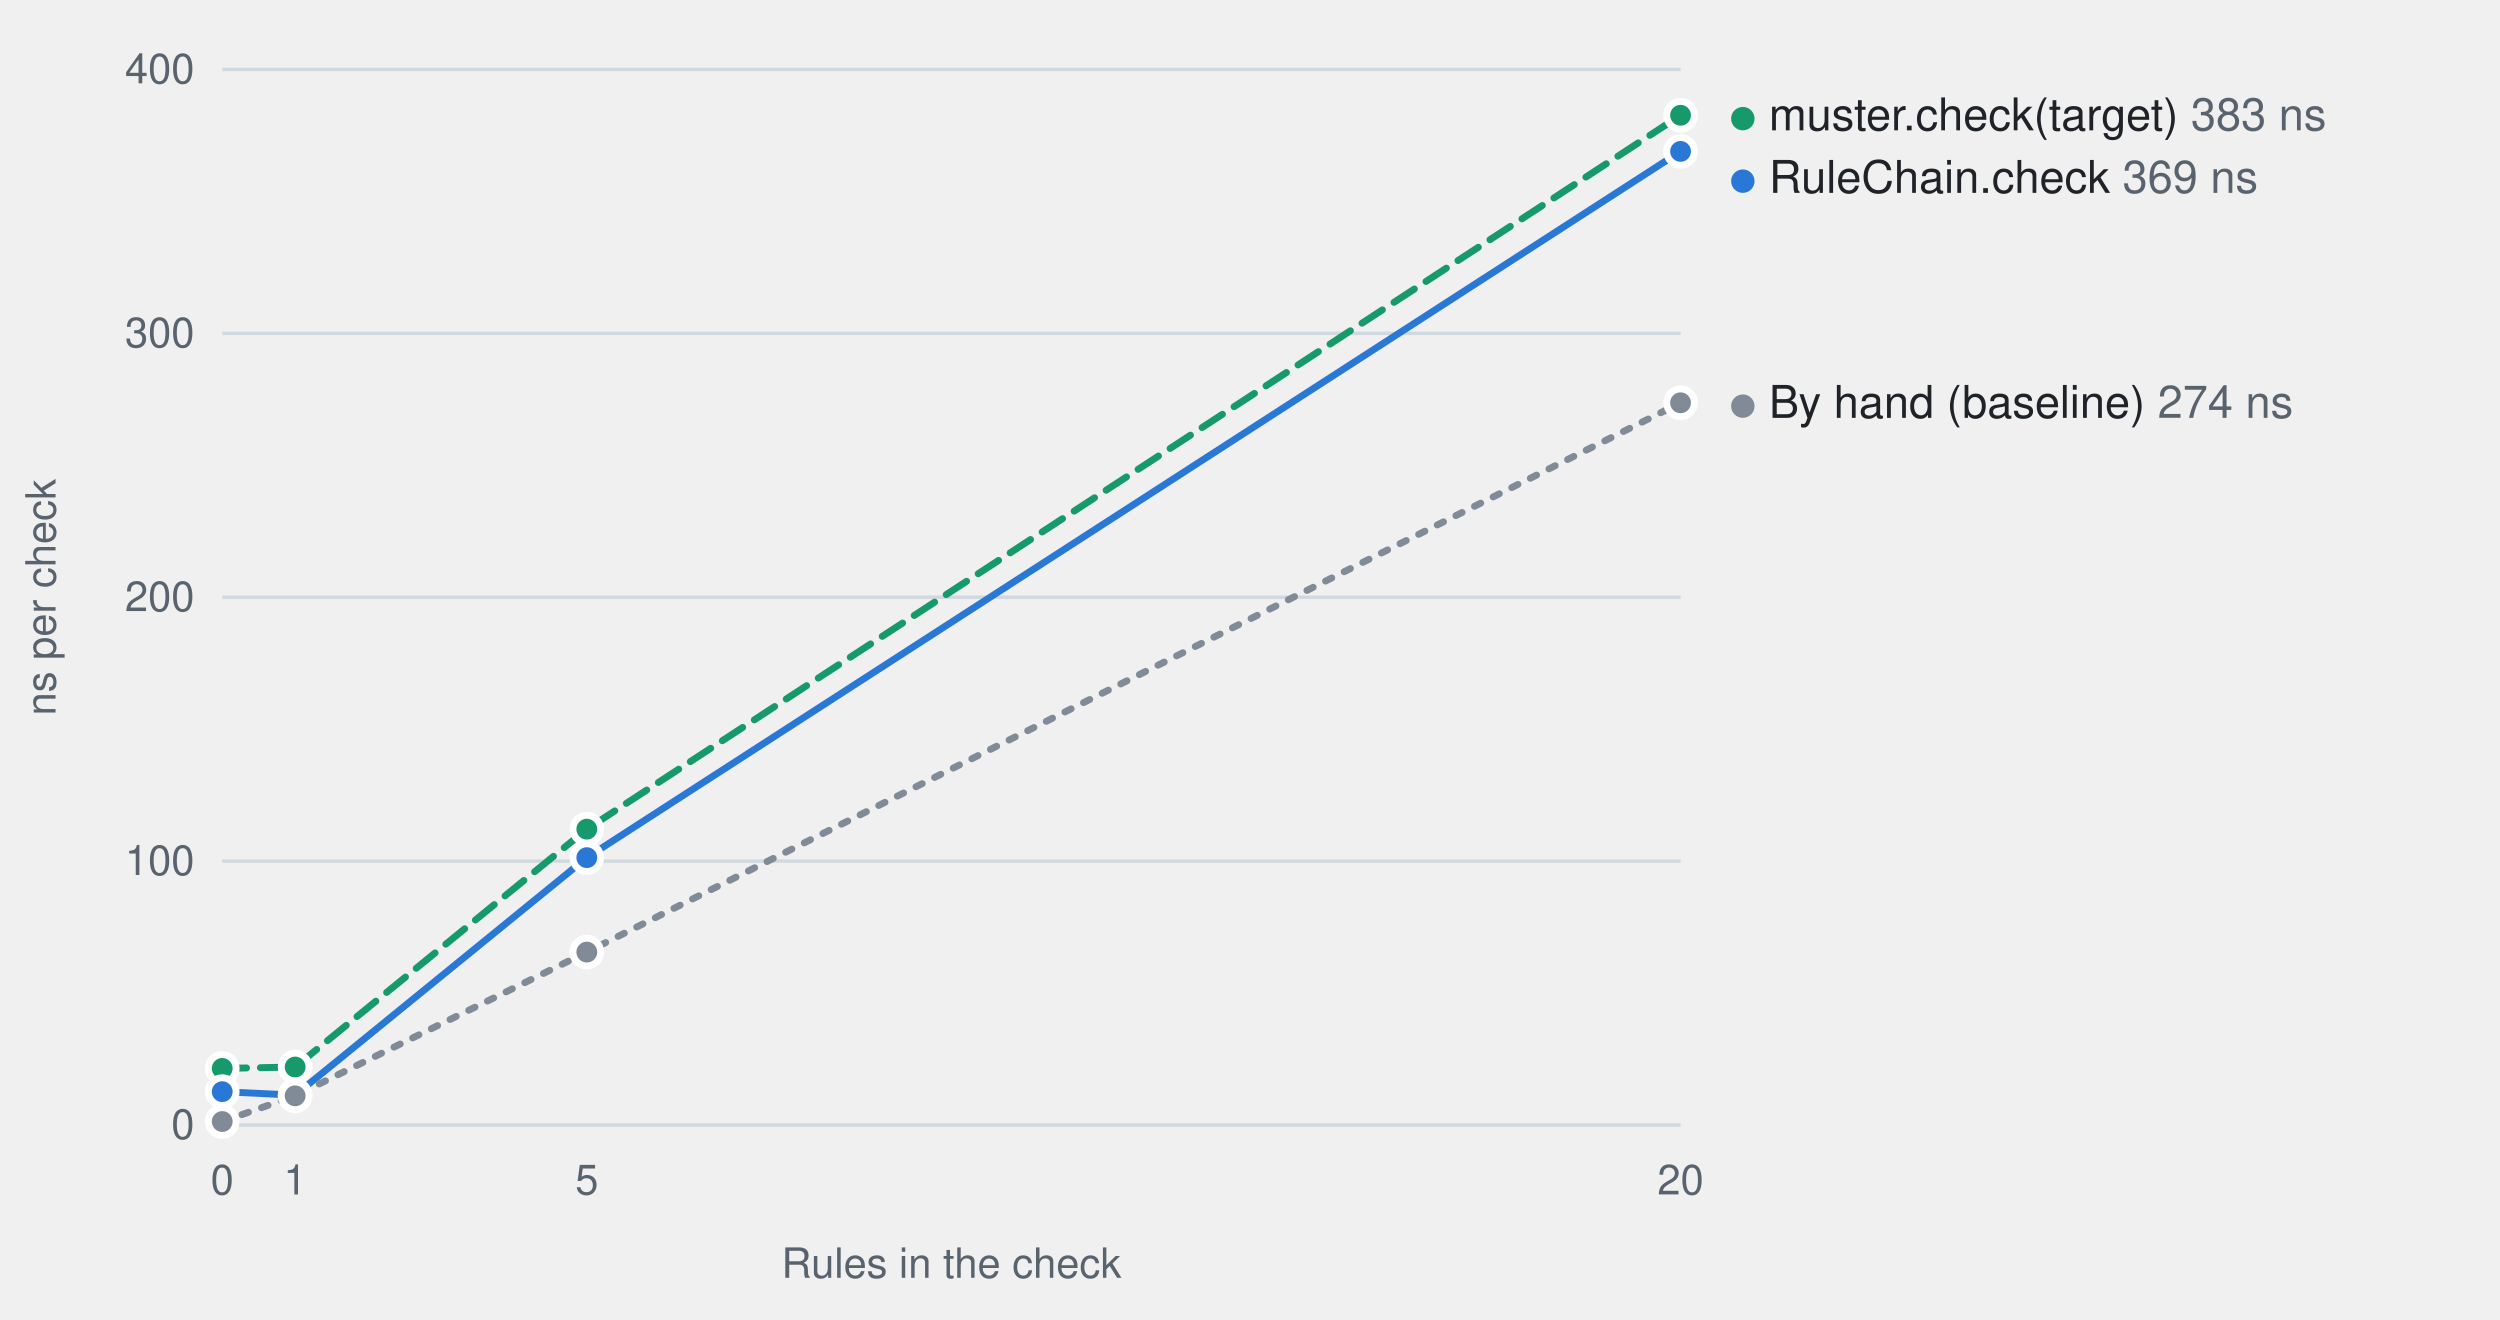
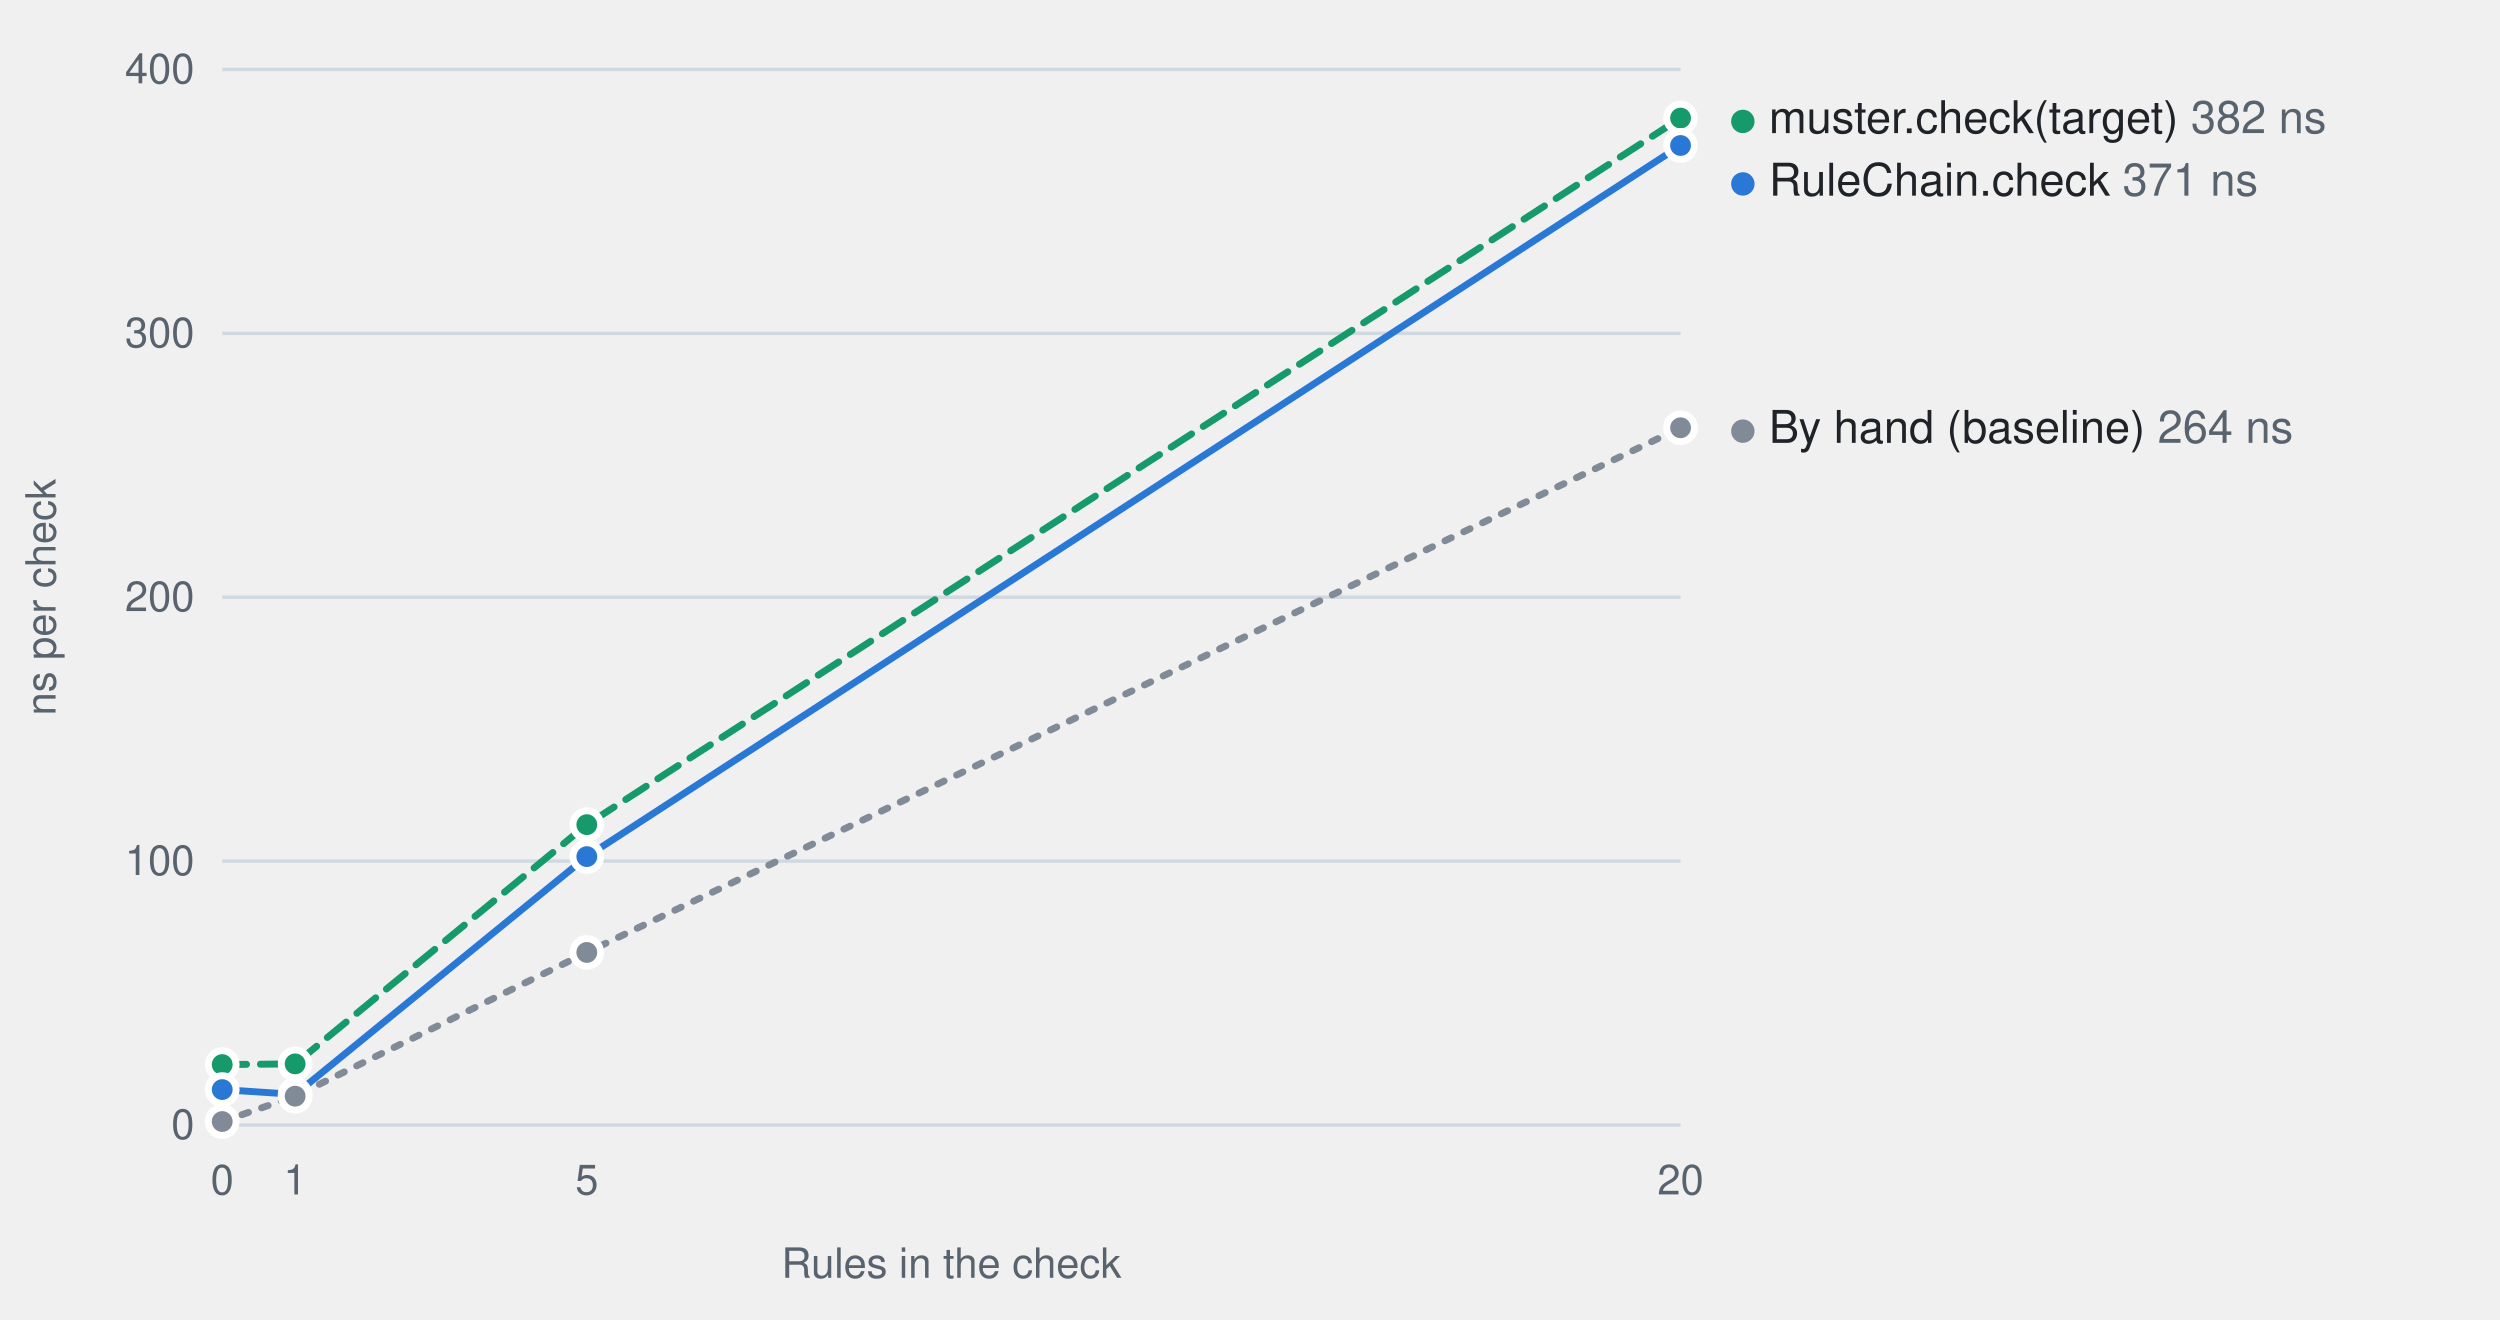
<svg xmlns="http://www.w3.org/2000/svg" width="720" height="380" viewBox="0 0 720 380" role="img" aria-labelledby="title desc" font-family="-apple-system, BlinkMacSystemFont, 'Segoe UI', Helvetica, Arial, sans-serif">
  <line x1="64" y1="324.0" x2="484" y2="324.0" stroke="#d1d9e0" />
  <text x="56" y="324.0" fill="#59636e" font-size="12" text-anchor="end" dominant-baseline="middle">0</text>
  <line x1="64" y1="248.0" x2="484" y2="248.0" stroke="#d1d9e0" />
  <text x="56" y="248.0" fill="#59636e" font-size="12" text-anchor="end" dominant-baseline="middle">100</text>
  <line x1="64" y1="172.0" x2="484" y2="172.0" stroke="#d1d9e0" />
  <text x="56" y="172.0" fill="#59636e" font-size="12" text-anchor="end" dominant-baseline="middle">200</text>
  <line x1="64" y1="96.0" x2="484" y2="96.0" stroke="#d1d9e0" />
  <text x="56" y="96.0" fill="#59636e" font-size="12" text-anchor="end" dominant-baseline="middle">300</text>
  <line x1="64" y1="20.0" x2="484" y2="20.0" stroke="#d1d9e0" />
  <text x="56" y="20.0" fill="#59636e" font-size="12" text-anchor="end" dominant-baseline="middle">400</text>
  <text x="64.0" y="344" fill="#59636e" font-size="12" text-anchor="middle">0</text>
  <text x="85.0" y="344" fill="#59636e" font-size="12" text-anchor="middle">1</text>
  <text x="169.0" y="344" fill="#59636e" font-size="12" text-anchor="middle">5</text>
  <text x="484.0" y="344" fill="#59636e" font-size="12" text-anchor="middle">20</text>
  <text x="274.0" y="368" fill="#59636e" font-size="12" text-anchor="middle">Rules in the check</text>
  <text x="16" y="172.0" fill="#59636e" font-size="12" text-anchor="middle" transform="rotate(-90 16 172.0)">ns per check</text>
-   <polyline points="64.0,307.7 85.0,307.3 169.0,238.8 484.0,33.2" fill="none" stroke="#169a6b" stroke-width="2" stroke-linejoin="round" stroke-linecap="round" stroke-dasharray="7 4" />
-   <circle cx="64.0" cy="307.7" r="4" fill="#169a6b" stroke="#ffffff" stroke-width="2" />
-   <circle cx="85.0" cy="307.3" r="4" fill="#169a6b" stroke="#ffffff" stroke-width="2" />
-   <circle cx="169.0" cy="238.8" r="4" fill="#169a6b" stroke="#ffffff" stroke-width="2" />
-   <circle cx="484.0" cy="33.2" r="4" fill="#169a6b" stroke="#ffffff" stroke-width="2" />
-   <polyline points="64.0,314.4 85.0,315.4 169.0,247.0 484.0,43.6" fill="none" stroke="#2a78d6" stroke-width="2" stroke-linejoin="round" stroke-linecap="round" />
-   <circle cx="64.0" cy="314.4" r="4" fill="#2a78d6" stroke="#ffffff" stroke-width="2" />
-   <circle cx="85.0" cy="315.4" r="4" fill="#2a78d6" stroke="#ffffff" stroke-width="2" />
-   <circle cx="169.0" cy="247.0" r="4" fill="#2a78d6" stroke="#ffffff" stroke-width="2" />
-   <circle cx="484.0" cy="43.6" r="4" fill="#2a78d6" stroke="#ffffff" stroke-width="2" />
-   <polyline points="64.0,323.0 85.0,315.6 169.0,274.2 484.0,116.0" fill="none" stroke="#818b98" stroke-width="2" stroke-linejoin="round" stroke-linecap="round" stroke-dasharray="2 4" />
+   <polyline points="64.0,306.6 85.0,306.4 169.0,237.5 484.0,34.0" fill="none" stroke="#169a6b" stroke-width="2" stroke-linejoin="round" stroke-linecap="round" stroke-dasharray="7 4" />
+   <circle cx="64.0" cy="306.6" r="4" fill="#169a6b" stroke="#ffffff" stroke-width="2" />
+   <circle cx="85.0" cy="306.4" r="4" fill="#169a6b" stroke="#ffffff" stroke-width="2" />
+   <circle cx="169.0" cy="237.5" r="4" fill="#169a6b" stroke="#ffffff" stroke-width="2" />
+   <circle cx="484.0" cy="34.0" r="4" fill="#169a6b" stroke="#ffffff" stroke-width="2" />
+   <polyline points="64.0,313.8 85.0,315.2 169.0,246.7 484.0,41.9" fill="none" stroke="#2a78d6" stroke-width="2" stroke-linejoin="round" stroke-linecap="round" />
+   <circle cx="64.0" cy="313.8" r="4" fill="#2a78d6" stroke="#ffffff" stroke-width="2" />
+   <circle cx="85.0" cy="315.2" r="4" fill="#2a78d6" stroke="#ffffff" stroke-width="2" />
+   <circle cx="169.0" cy="246.7" r="4" fill="#2a78d6" stroke="#ffffff" stroke-width="2" />
+   <circle cx="484.0" cy="41.9" r="4" fill="#2a78d6" stroke="#ffffff" stroke-width="2" />
+   <polyline points="64.0,323.0 85.0,315.7 169.0,274.3 484.0,123.2" fill="none" stroke="#818b98" stroke-width="2" stroke-linejoin="round" stroke-linecap="round" stroke-dasharray="2 4" />
  <circle cx="64.0" cy="323.0" r="4" fill="#818b98" stroke="#ffffff" stroke-width="2" />
-   <circle cx="85.0" cy="315.6" r="4" fill="#818b98" stroke="#ffffff" stroke-width="2" />
-   <circle cx="169.0" cy="274.2" r="4" fill="#818b98" stroke="#ffffff" stroke-width="2" />
-   <circle cx="484.0" cy="116.0" r="4" fill="#818b98" stroke="#ffffff" stroke-width="2" />
-   <text x="498" y="33.2" fill="#1f2328" font-size="13" dominant-baseline="middle">
-     <tspan fill="#169a6b">●</tspan> muster.check(target) <tspan fill="#59636e">383 ns</tspan>
+   <circle cx="85.0" cy="315.7" r="4" fill="#818b98" stroke="#ffffff" stroke-width="2" />
+   <circle cx="169.0" cy="274.3" r="4" fill="#818b98" stroke="#ffffff" stroke-width="2" />
+   <circle cx="484.0" cy="123.2" r="4" fill="#818b98" stroke="#ffffff" stroke-width="2" />
+   <text x="498" y="34.0" fill="#1f2328" font-size="13" dominant-baseline="middle">
+     <tspan fill="#169a6b">●</tspan> muster.check(target) <tspan fill="#59636e">382 ns</tspan>
  </text>
-   <text x="498" y="51.2" fill="#1f2328" font-size="13" dominant-baseline="middle">
-     <tspan fill="#2a78d6">●</tspan> RuleChain.check <tspan fill="#59636e">369 ns</tspan>
+   <text x="498" y="52.0" fill="#1f2328" font-size="13" dominant-baseline="middle">
+     <tspan fill="#2a78d6">●</tspan> RuleChain.check <tspan fill="#59636e">371 ns</tspan>
  </text>
-   <text x="498" y="116.0" fill="#1f2328" font-size="13" dominant-baseline="middle">
-     <tspan fill="#818b98">●</tspan> By hand (baseline) <tspan fill="#59636e">274 ns</tspan>
+   <text x="498" y="123.2" fill="#1f2328" font-size="13" dominant-baseline="middle">
+     <tspan fill="#818b98">●</tspan> By hand (baseline) <tspan fill="#59636e">264 ns</tspan>
  </text>
</svg>
